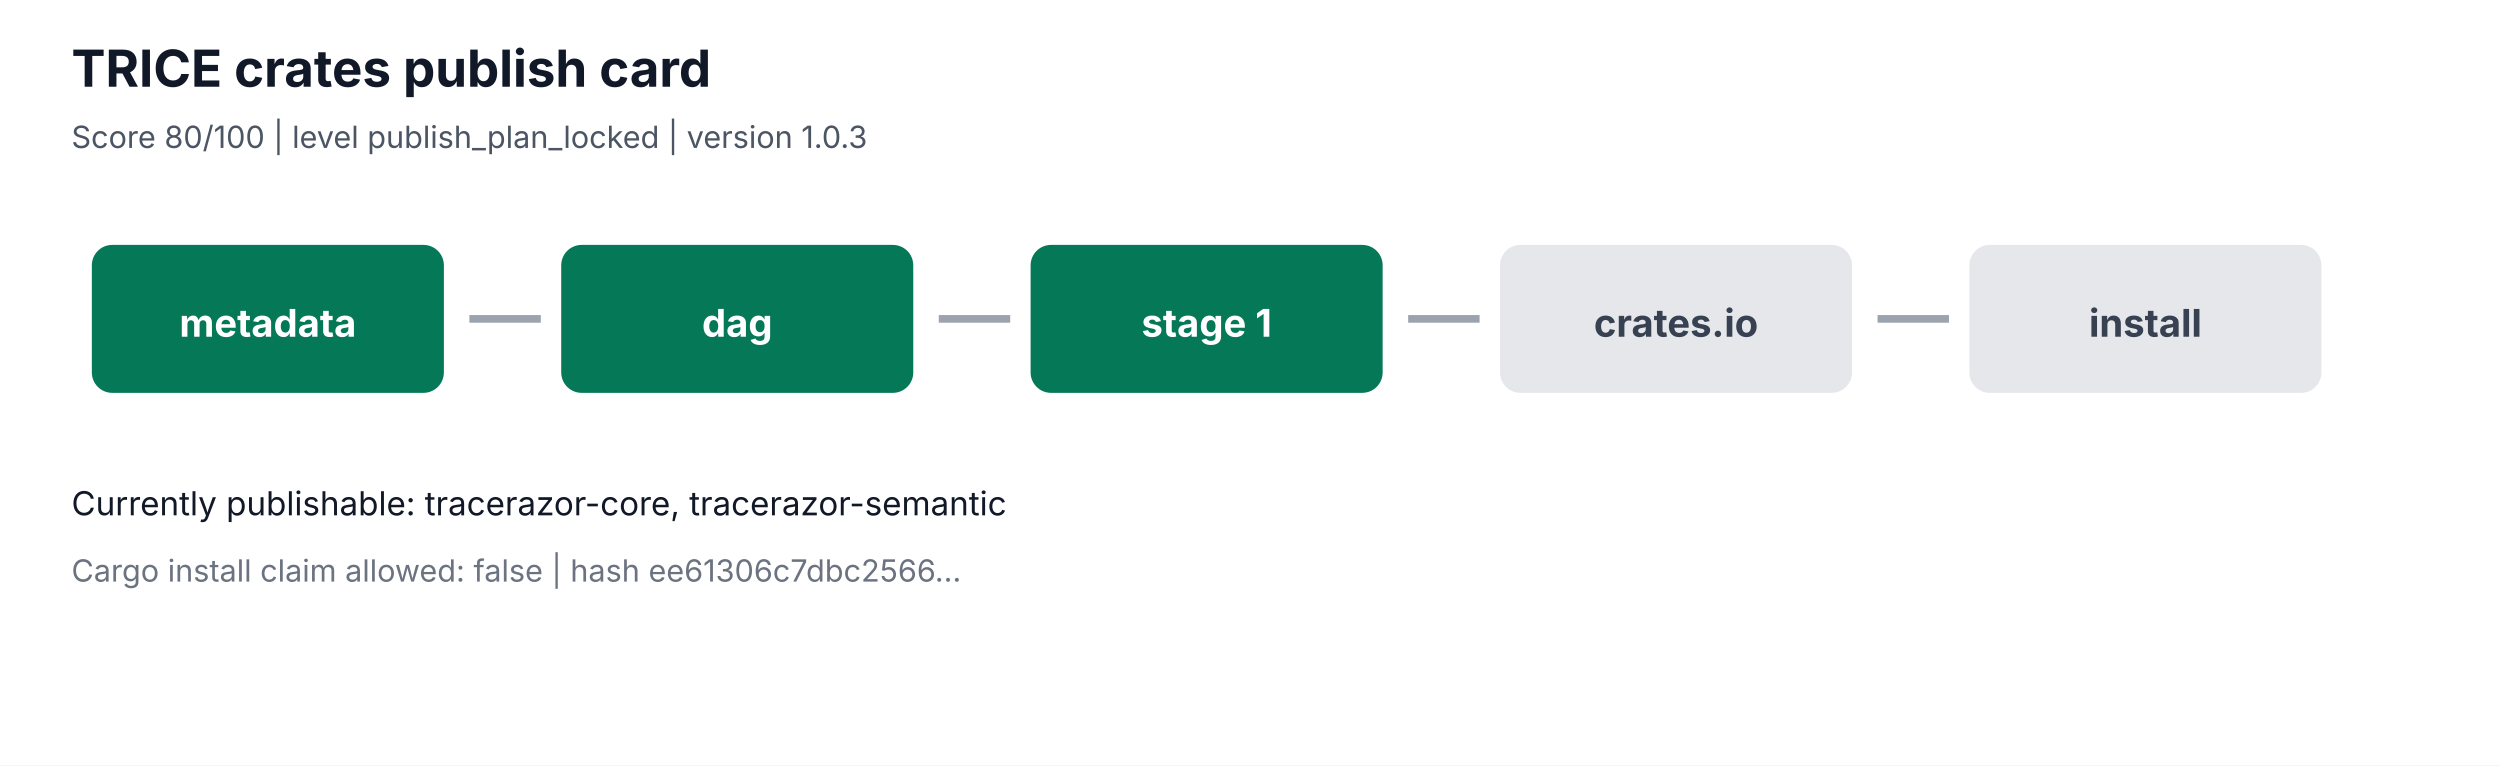
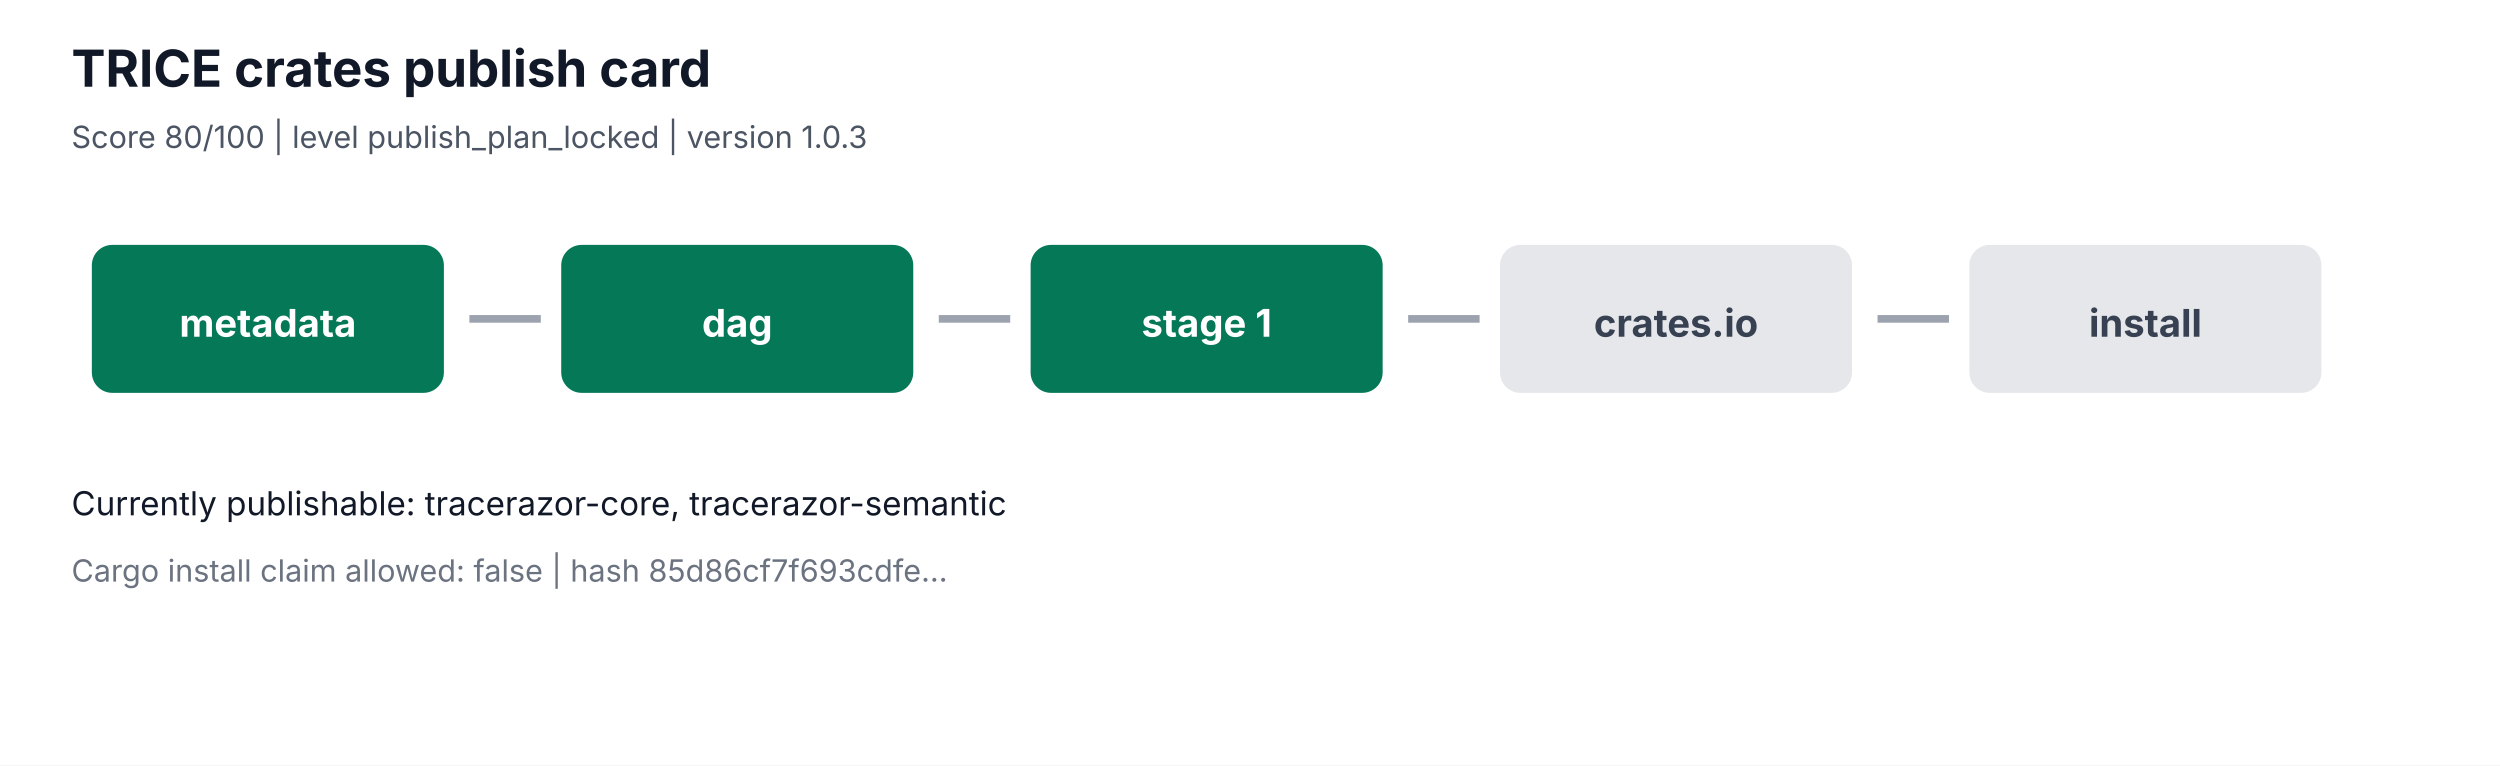
<svg xmlns="http://www.w3.org/2000/svg" width="980" height="300" viewBox="0 0 980 300">
  <rect width="100%" height="100%" fill="#ffffff" />
  <text x="28" y="34" font-family="Inter,Segoe UI,Arial" font-size="20" font-weight="700" fill="#111827">TRICE crates publish card</text>
  <text x="28" y="58" font-family="Inter,Segoe UI,Arial" font-size="12" fill="#4b5563">Score 80/100 | level publish_plan_locked | version 1.0.3</text>
  <rect x="36" y="96" width="138" height="58" rx="8" fill="#047857" />
  <text x="105" y="132" text-anchor="middle" font-family="Inter,Segoe UI,Arial" font-size="15" font-weight="700" fill="#ffffff">metadata</text>
  <line x1="184" y1="125" x2="212" y2="125" stroke="#9ca3af" stroke-width="3" />
  <rect x="220" y="96" width="138" height="58" rx="8" fill="#047857" />
  <text x="289" y="132" text-anchor="middle" font-family="Inter,Segoe UI,Arial" font-size="15" font-weight="700" fill="#ffffff">dag</text>
  <line x1="368" y1="125" x2="396" y2="125" stroke="#9ca3af" stroke-width="3" />
  <rect x="404" y="96" width="138" height="58" rx="8" fill="#047857" />
  <text x="473" y="132" text-anchor="middle" font-family="Inter,Segoe UI,Arial" font-size="15" font-weight="700" fill="#ffffff">stage 1</text>
  <line x1="552" y1="125" x2="580" y2="125" stroke="#9ca3af" stroke-width="3" />
  <rect x="588" y="96" width="138" height="58" rx="8" fill="#e5e7eb" />
  <text x="657" y="132" text-anchor="middle" font-family="Inter,Segoe UI,Arial" font-size="15" font-weight="700" fill="#374151">crates.io</text>
  <line x1="736" y1="125" x2="764" y2="125" stroke="#9ca3af" stroke-width="3" />
  <rect x="772" y="96" width="138" height="58" rx="8" fill="#e5e7eb" />
  <text x="841" y="132" text-anchor="middle" font-family="Inter,Segoe UI,Arial" font-size="15" font-weight="700" fill="#374151">install</text>
  <text x="28" y="202" font-family="Inter,Segoe UI,Arial" font-size="13" fill="#111827">Currently publishable: tracerazor-core, tracerazor-semantic</text>
-   <text x="28" y="228" font-family="Inter,Segoe UI,Arial" font-size="12" fill="#6b7280">Cargo install claim allowed: false | hash ee61306c7dbc2566...</text>
+   <text x="28" y="228" font-family="Inter,Segoe UI,Arial" font-size="12" fill="#6b7280">Cargo install claim allowed: false | hash 85d86cf7f693cdfe...</text>
</svg>
